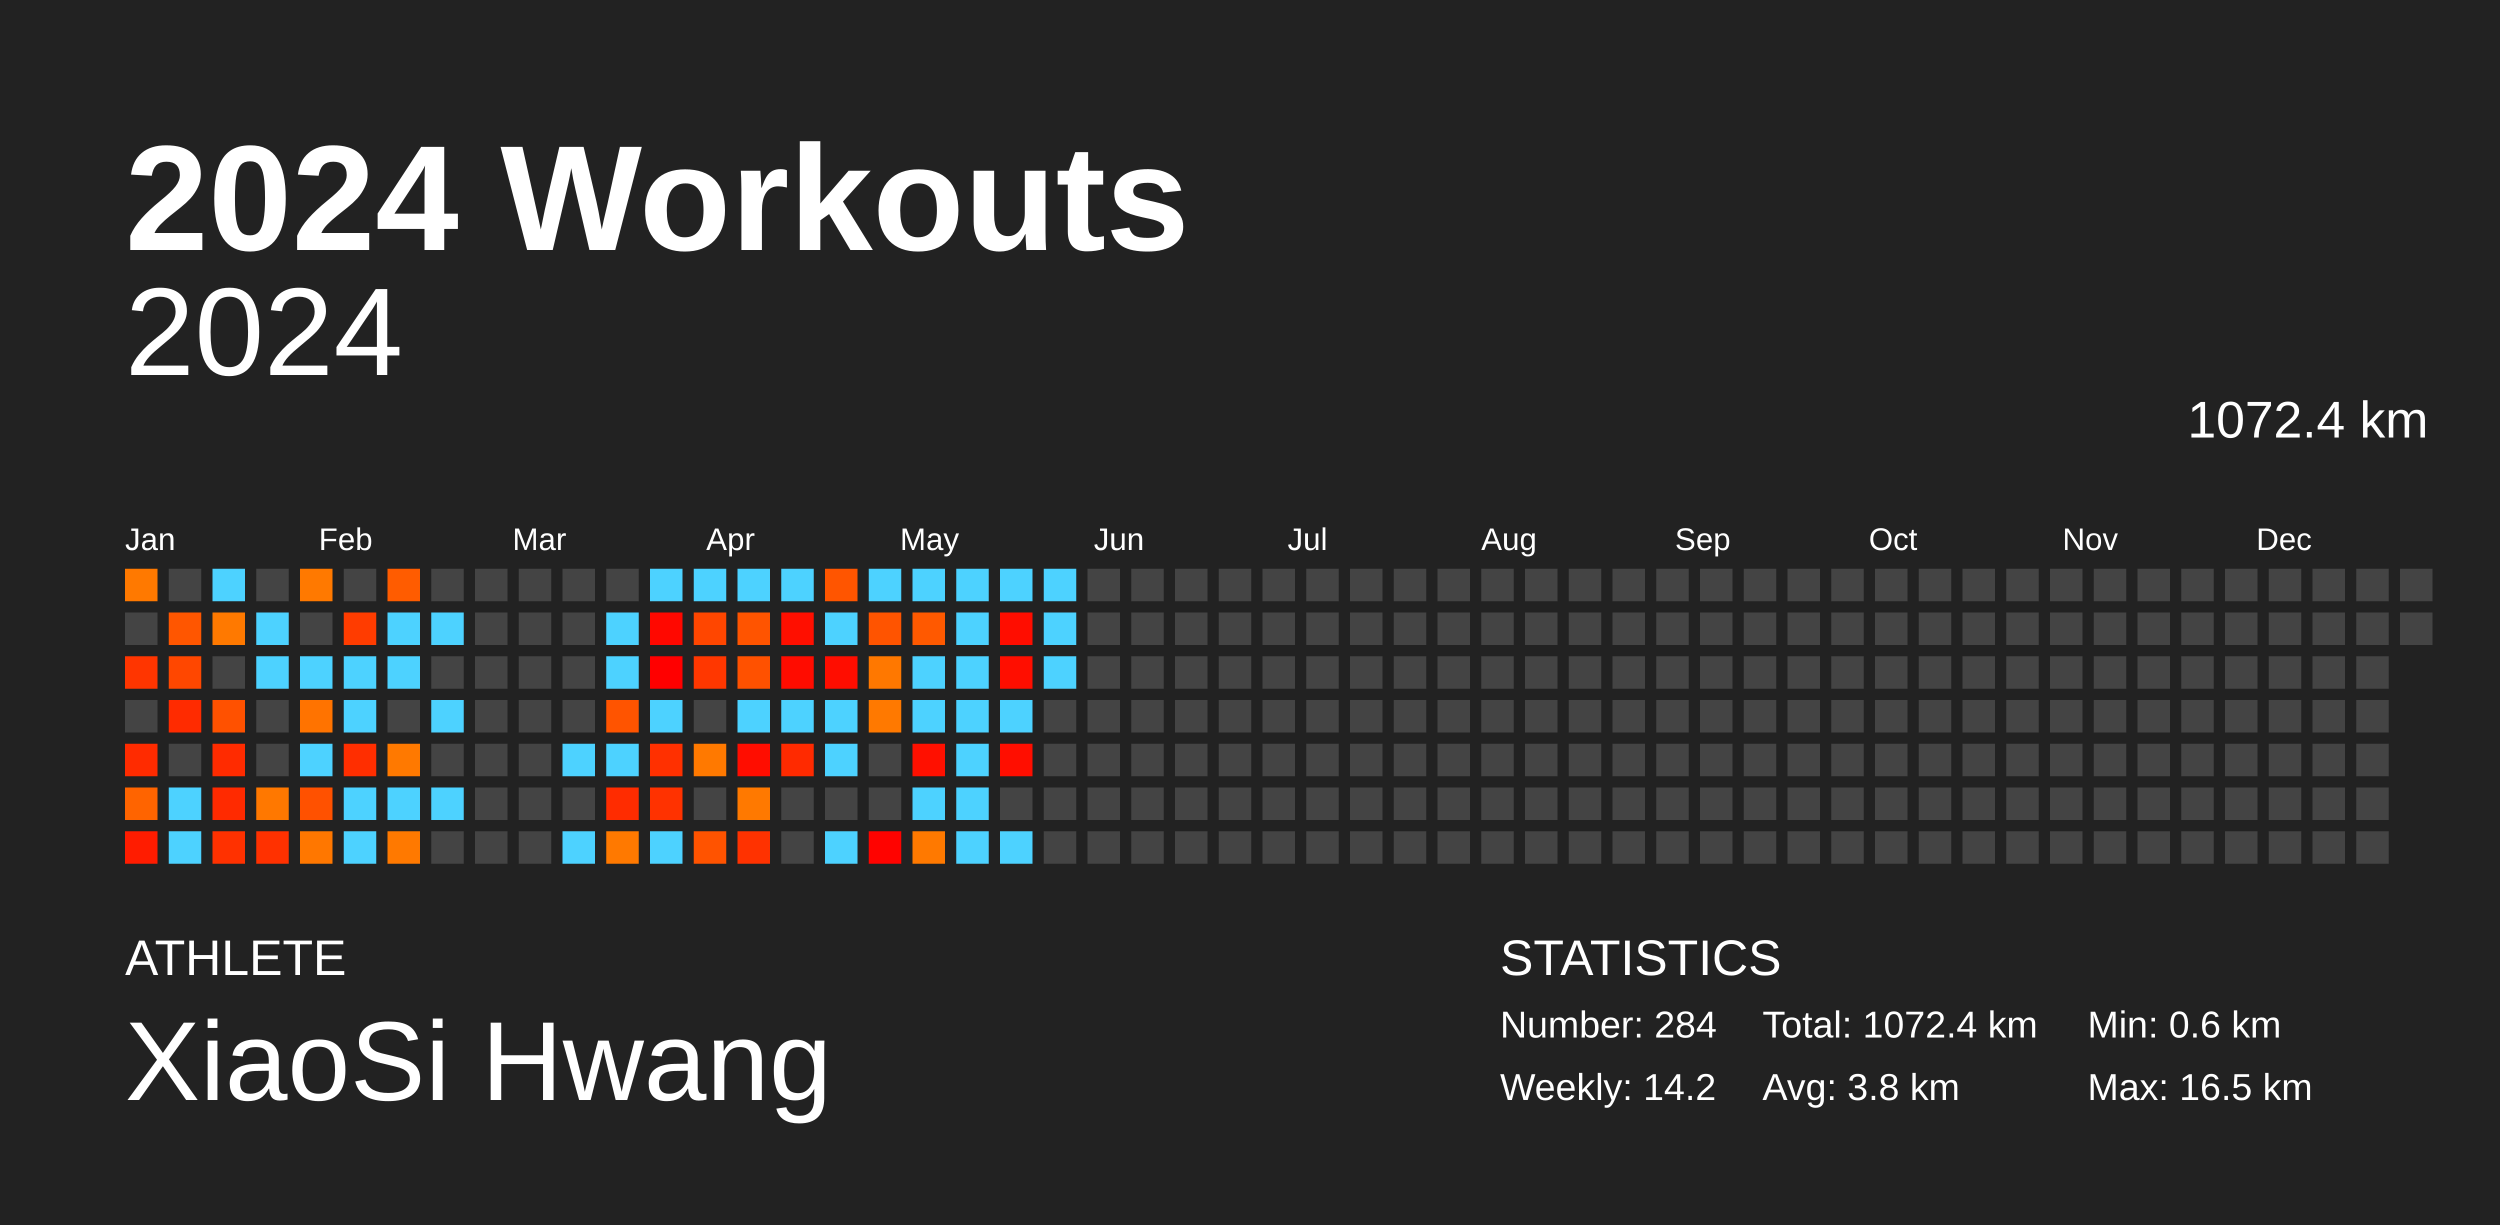
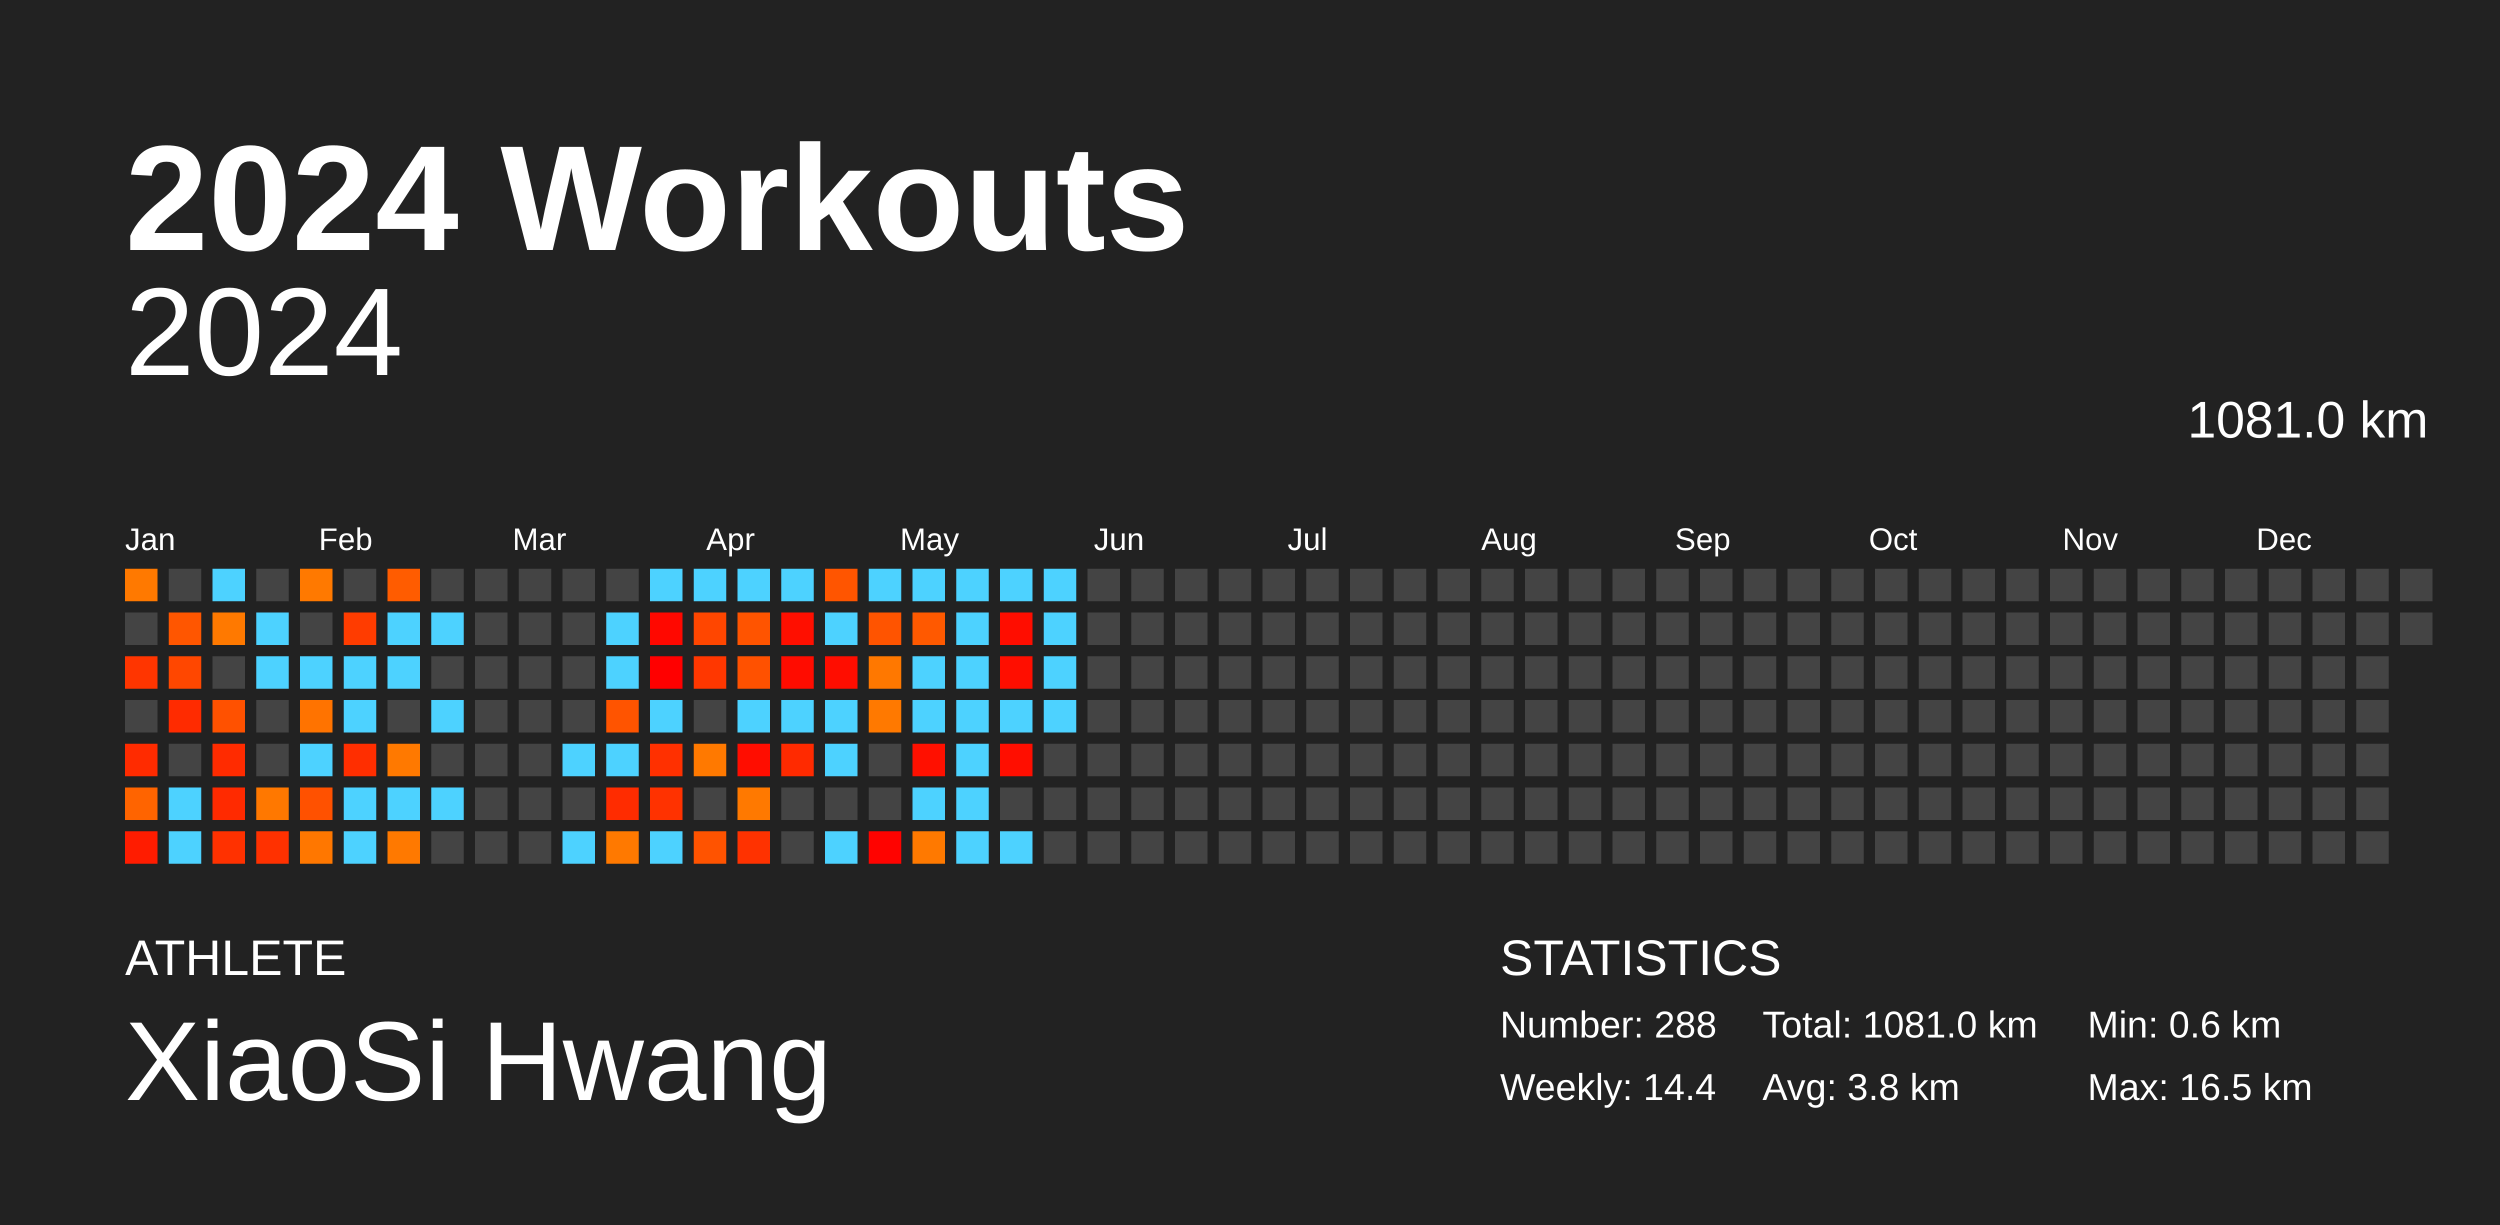
<svg xmlns="http://www.w3.org/2000/svg" baseProfile="full" height="98mm" version="1.1" viewBox="0,0,200,98" width="200mm">
  <defs />
  <rect fill="#222222" height="98" width="200" x="0" y="0" />
  <text fill="#FFFFFF" style="font-size:12px; font-family:Arial; font-weight:bold;" x="10" y="20">2024 Workouts</text>
  <text fill="#FFFFFF" style="font-size:4px; font-family:Arial" x="10" y="78">ATHLETE</text>
  <text fill="#FFFFFF" style="font-size:9px; font-family:Arial" x="10" y="88">XiaoSi Hwang</text>
  <text fill="#FFFFFF" style="font-size:4px; font-family:Arial" x="120" y="78">STATISTICS</text>
-   <text fill="#FFFFFF" style="font-size:3px; font-family:Arial" x="120" y="83">Number: 284</text>
-   <text fill="#FFFFFF" style="font-size:3px; font-family:Arial" x="120" y="88">Weekly: 14.2</text>
-   <text fill="#FFFFFF" style="font-size:3px; font-family:Arial" x="141" y="83">Total: 1072.4 km</text>
+   <text fill="#FFFFFF" style="font-size:3px; font-family:Arial" x="120" y="83">Number: 288</text>
+   <text fill="#FFFFFF" style="font-size:3px; font-family:Arial" x="120" y="88">Weekly: 14.4</text>
+   <text fill="#FFFFFF" style="font-size:3px; font-family:Arial" x="141" y="83">Total: 1081.0 km</text>
  <text fill="#FFFFFF" style="font-size:3px; font-family:Arial" x="141" y="88">Avg: 3.8 km</text>
  <text fill="#FFFFFF" style="font-size:3px; font-family:Arial" x="167" y="83">Min: 0.6 km</text>
  <text fill="#FFFFFF" style="font-size:3px; font-family:Arial" x="167" y="88">Max: 16.5 km</text>
  <text alignment-baseline="hanging" fill="#FFFFFF" style="font-size:10.0px; font-family:Arial;" x="10" y="30">2024</text>
-   <text alignment-baseline="hanging" fill="#FFFFFF" style="font-size:4.125px; font-family:Arial;" x="175" y="35">1072.4 km</text>
+   <text alignment-baseline="hanging" fill="#FFFFFF" style="font-size:4.125px; font-family:Arial;" x="175" y="35">1081.0 km</text>
  <text fill="#FFFFFF" style="font-size:2.5px; font-family:Arial" x="10.0" y="44">Jan</text>
  <text fill="#FFFFFF" style="font-size:2.5px; font-family:Arial" x="25.5" y="44">Feb</text>
  <text fill="#FFFFFF" style="font-size:2.5px; font-family:Arial" x="41.0" y="44">Mar</text>
  <text fill="#FFFFFF" style="font-size:2.5px; font-family:Arial" x="56.5" y="44">Apr</text>
  <text fill="#FFFFFF" style="font-size:2.5px; font-family:Arial" x="72.0" y="44">May</text>
  <text fill="#FFFFFF" style="font-size:2.5px; font-family:Arial" x="87.5" y="44">Jun</text>
  <text fill="#FFFFFF" style="font-size:2.5px; font-family:Arial" x="103.0" y="44">Jul</text>
  <text fill="#FFFFFF" style="font-size:2.5px; font-family:Arial" x="118.5" y="44">Aug</text>
  <text fill="#FFFFFF" style="font-size:2.5px; font-family:Arial" x="134.0" y="44">Sep</text>
  <text fill="#FFFFFF" style="font-size:2.5px; font-family:Arial" x="149.5" y="44">Oct</text>
  <text fill="#FFFFFF" style="font-size:2.5px; font-family:Arial" x="165.0" y="44">Nov</text>
  <text fill="#FFFFFF" style="font-size:2.5px; font-family:Arial" x="180.5" y="44">Dec</text>
  <rect fill="#ff7900" height="2.6" width="2.6" x="10.0" y="45.5" />
  <rect fill="#444444" height="2.6" width="2.6" x="10.0" y="49.0" />
  <rect fill="#ff3500" height="2.6" width="2.6" x="10.0" y="52.5" />
  <rect fill="#444444" height="2.6" width="2.6" x="10.0" y="56.0" />
  <rect fill="#ff2b00" height="2.6" width="2.6" x="10.0" y="59.5" />
  <rect fill="#ff6400" height="2.6" width="2.6" x="10.0" y="63.0" />
  <rect fill="#ff1c00" height="2.6" width="2.6" x="10.0" y="66.5" />
  <rect fill="#444444" height="2.6" width="2.6" x="13.5" y="45.5" />
  <rect fill="#ff5600" height="2.6" width="2.6" x="13.5" y="49.0" />
  <rect fill="#ff4700" height="2.6" width="2.6" x="13.5" y="52.5" />
  <rect fill="#ff2b00" height="2.6" width="2.6" x="13.5" y="56.0" />
  <rect fill="#444444" height="2.6" width="2.6" x="13.5" y="59.5" />
  <rect fill="#4dd2ff" height="2.6" width="2.6" x="13.5" y="63.0" />
  <rect fill="#4dd2ff" height="2.6" width="2.6" x="13.5" y="66.5" />
  <rect fill="#4dd2ff" height="2.6" width="2.6" x="17.0" y="45.5" />
  <rect fill="#ff7900" height="2.6" width="2.6" x="17.0" y="49.0" />
  <rect fill="#444444" height="2.6" width="2.6" x="17.0" y="52.5" />
  <rect fill="#ff5100" height="2.6" width="2.6" x="17.0" y="56.0" />
  <rect fill="#ff2b00" height="2.6" width="2.6" x="17.0" y="59.5" />
  <rect fill="#ff2a00" height="2.6" width="2.6" x="17.0" y="63.0" />
  <rect fill="#ff3100" height="2.6" width="2.6" x="17.0" y="66.5" />
  <rect fill="#444444" height="2.6" width="2.6" x="20.5" y="45.5" />
  <rect fill="#4dd2ff" height="2.6" width="2.6" x="20.5" y="49.0" />
  <rect fill="#4dd2ff" height="2.6" width="2.6" x="20.5" y="52.5" />
  <rect fill="#444444" height="2.6" width="2.6" x="20.5" y="56.0" />
  <rect fill="#444444" height="2.6" width="2.6" x="20.5" y="59.5" />
  <rect fill="#ff7800" height="2.6" width="2.6" x="20.5" y="63.0" />
  <rect fill="#ff3100" height="2.6" width="2.6" x="20.5" y="66.5" />
  <rect fill="#ff7900" height="2.6" width="2.6" x="24.0" y="45.5" />
  <rect fill="#444444" height="2.6" width="2.6" x="24.0" y="49.0" />
  <rect fill="#4dd2ff" height="2.6" width="2.6" x="24.0" y="52.5" />
  <rect fill="#ff7300" height="2.6" width="2.6" x="24.0" y="56.0" />
  <rect fill="#4dd2ff" height="2.6" width="2.6" x="24.0" y="59.5" />
  <rect fill="#ff5100" height="2.6" width="2.6" x="24.0" y="63.0" />
  <rect fill="#ff7700" height="2.6" width="2.6" x="24.0" y="66.5" />
  <rect fill="#444444" height="2.6" width="2.6" x="27.5" y="45.5" />
  <rect fill="#ff3c00" height="2.6" width="2.6" x="27.5" y="49.0" />
  <rect fill="#4dd2ff" height="2.6" width="2.6" x="27.5" y="52.5" />
  <rect fill="#4dd2ff" height="2.6" width="2.6" x="27.5" y="56.0" />
  <rect fill="#ff2e00" height="2.6" width="2.6" x="27.5" y="59.5" />
  <rect fill="#4dd2ff" height="2.6" width="2.6" x="27.5" y="63.0" />
  <rect fill="#4dd2ff" height="2.6" width="2.6" x="27.5" y="66.5" />
  <rect fill="#ff5c00" height="2.6" width="2.6" x="31.0" y="45.5" />
  <rect fill="#4dd2ff" height="2.6" width="2.6" x="31.0" y="49.0" />
  <rect fill="#4dd2ff" height="2.6" width="2.6" x="31.0" y="52.5" />
  <rect fill="#444444" height="2.6" width="2.6" x="31.0" y="56.0" />
  <rect fill="#ff7900" height="2.6" width="2.6" x="31.0" y="59.5" />
  <rect fill="#4dd2ff" height="2.6" width="2.6" x="31.0" y="63.0" />
  <rect fill="#ff7900" height="2.6" width="2.6" x="31.0" y="66.5" />
  <rect fill="#444444" height="2.6" width="2.6" x="34.5" y="45.5" />
  <rect fill="#4dd2ff" height="2.6" width="2.6" x="34.5" y="49.0" />
  <rect fill="#444444" height="2.6" width="2.6" x="34.5" y="52.5" />
  <rect fill="#4dd2ff" height="2.6" width="2.6" x="34.5" y="56.0" />
  <rect fill="#444444" height="2.6" width="2.6" x="34.5" y="59.5" />
  <rect fill="#4dd2ff" height="2.6" width="2.6" x="34.5" y="63.0" />
  <rect fill="#444444" height="2.6" width="2.6" x="34.5" y="66.5" />
  <rect fill="#444444" height="2.6" width="2.6" x="38.0" y="45.5" />
  <rect fill="#444444" height="2.6" width="2.6" x="38.0" y="49.0" />
  <rect fill="#444444" height="2.6" width="2.6" x="38.0" y="52.5" />
  <rect fill="#444444" height="2.6" width="2.6" x="38.0" y="56.0" />
  <rect fill="#444444" height="2.6" width="2.6" x="38.0" y="59.5" />
  <rect fill="#444444" height="2.6" width="2.6" x="38.0" y="63.0" />
  <rect fill="#444444" height="2.6" width="2.6" x="38.0" y="66.5" />
  <rect fill="#444444" height="2.6" width="2.6" x="41.5" y="45.5" />
  <rect fill="#444444" height="2.6" width="2.6" x="41.5" y="49.0" />
  <rect fill="#444444" height="2.6" width="2.6" x="41.5" y="52.5" />
  <rect fill="#444444" height="2.6" width="2.6" x="41.5" y="56.0" />
  <rect fill="#444444" height="2.6" width="2.6" x="41.5" y="59.5" />
  <rect fill="#444444" height="2.6" width="2.6" x="41.5" y="63.0" />
  <rect fill="#444444" height="2.6" width="2.6" x="41.5" y="66.5" />
  <rect fill="#444444" height="2.6" width="2.6" x="45.0" y="45.5" />
  <rect fill="#444444" height="2.6" width="2.6" x="45.0" y="49.0" />
  <rect fill="#444444" height="2.6" width="2.6" x="45.0" y="52.5" />
  <rect fill="#444444" height="2.6" width="2.6" x="45.0" y="56.0" />
  <rect fill="#4dd2ff" height="2.6" width="2.6" x="45.0" y="59.5" />
  <rect fill="#444444" height="2.6" width="2.6" x="45.0" y="63.0" />
  <rect fill="#4dd2ff" height="2.6" width="2.6" x="45.0" y="66.5" />
  <rect fill="#444444" height="2.6" width="2.6" x="48.5" y="45.5" />
  <rect fill="#4dd2ff" height="2.6" width="2.6" x="48.5" y="49.0" />
  <rect fill="#4dd2ff" height="2.6" width="2.6" x="48.5" y="52.5" />
  <rect fill="#ff5400" height="2.6" width="2.6" x="48.5" y="56.0" />
  <rect fill="#4dd2ff" height="2.6" width="2.6" x="48.5" y="59.5" />
  <rect fill="#ff2c00" height="2.6" width="2.6" x="48.5" y="63.0" />
  <rect fill="#ff7900" height="2.6" width="2.6" x="48.5" y="66.5" />
  <rect fill="#4dd2ff" height="2.6" width="2.6" x="52.0" y="45.5" />
  <rect fill="#ff0800" height="2.6" width="2.6" x="52.0" y="49.0" />
  <rect fill="#ff0000" height="2.6" width="2.6" x="52.0" y="52.5" />
  <rect fill="#4dd2ff" height="2.6" width="2.6" x="52.0" y="56.0" />
  <rect fill="#ff3000" height="2.6" width="2.6" x="52.0" y="59.5" />
  <rect fill="#ff3200" height="2.6" width="2.6" x="52.0" y="63.0" />
  <rect fill="#4dd2ff" height="2.6" width="2.6" x="52.0" y="66.5" />
  <rect fill="#4dd2ff" height="2.6" width="2.6" x="55.5" y="45.5" />
  <rect fill="#ff4600" height="2.6" width="2.6" x="55.5" y="49.0" />
  <rect fill="#ff3700" height="2.6" width="2.6" x="55.5" y="52.5" />
  <rect fill="#444444" height="2.6" width="2.6" x="55.5" y="56.0" />
  <rect fill="#ff7900" height="2.6" width="2.6" x="55.5" y="59.5" />
  <rect fill="#444444" height="2.6" width="2.6" x="55.5" y="63.0" />
  <rect fill="#ff5300" height="2.6" width="2.6" x="55.5" y="66.5" />
  <rect fill="#4dd2ff" height="2.6" width="2.6" x="59.0" y="45.5" />
  <rect fill="#ff5400" height="2.6" width="2.6" x="59.0" y="49.0" />
  <rect fill="#ff5100" height="2.6" width="2.6" x="59.0" y="52.5" />
  <rect fill="#4dd2ff" height="2.6" width="2.6" x="59.0" y="56.0" />
  <rect fill="#ff0d00" height="2.6" width="2.6" x="59.0" y="59.5" />
  <rect fill="#ff7900" height="2.6" width="2.6" x="59.0" y="63.0" />
  <rect fill="#ff3200" height="2.6" width="2.6" x="59.0" y="66.5" />
  <rect fill="#4dd2ff" height="2.6" width="2.6" x="62.5" y="45.5" />
  <rect fill="#ff0f00" height="2.6" width="2.6" x="62.5" y="49.0" />
  <rect fill="#ff0c00" height="2.6" width="2.6" x="62.5" y="52.5" />
  <rect fill="#4dd2ff" height="2.6" width="2.6" x="62.5" y="56.0" />
  <rect fill="#ff2a00" height="2.6" width="2.6" x="62.5" y="59.5" />
  <rect fill="#444444" height="2.6" width="2.6" x="62.5" y="63.0" />
  <rect fill="#444444" height="2.6" width="2.6" x="62.5" y="66.5" />
  <rect fill="#ff5500" height="2.6" width="2.6" x="66.0" y="45.5" />
  <rect fill="#4dd2ff" height="2.6" width="2.6" x="66.0" y="49.0" />
  <rect fill="#ff0d00" height="2.6" width="2.6" x="66.0" y="52.5" />
  <rect fill="#4dd2ff" height="2.6" width="2.6" x="66.0" y="56.0" />
  <rect fill="#4dd2ff" height="2.6" width="2.6" x="66.0" y="59.5" />
  <rect fill="#444444" height="2.6" width="2.6" x="66.0" y="63.0" />
  <rect fill="#4dd2ff" height="2.6" width="2.6" x="66.0" y="66.5" />
  <rect fill="#4dd2ff" height="2.6" width="2.6" x="69.5" y="45.5" />
  <rect fill="#ff5400" height="2.6" width="2.6" x="69.5" y="49.0" />
  <rect fill="#ff7800" height="2.6" width="2.6" x="69.5" y="52.5" />
  <rect fill="#ff7900" height="2.6" width="2.6" x="69.5" y="56.0" />
  <rect fill="#444444" height="2.6" width="2.6" x="69.5" y="59.5" />
  <rect fill="#444444" height="2.6" width="2.6" x="69.5" y="63.0" />
  <rect fill="#ff0300" height="2.6" width="2.6" x="69.5" y="66.5" />
  <rect fill="#4dd2ff" height="2.6" width="2.6" x="73.0" y="45.5" />
  <rect fill="#ff5900" height="2.6" width="2.6" x="73.0" y="49.0" />
  <rect fill="#4dd2ff" height="2.6" width="2.6" x="73.0" y="52.5" />
  <rect fill="#4dd2ff" height="2.6" width="2.6" x="73.0" y="56.0" />
  <rect fill="#ff1000" height="2.6" width="2.6" x="73.0" y="59.5" />
  <rect fill="#4dd2ff" height="2.6" width="2.6" x="73.0" y="63.0" />
  <rect fill="#ff7900" height="2.6" width="2.6" x="73.0" y="66.5" />
  <rect fill="#4dd2ff" height="2.6" width="2.6" x="76.5" y="45.5" />
  <rect fill="#4dd2ff" height="2.6" width="2.6" x="76.5" y="49.0" />
  <rect fill="#4dd2ff" height="2.6" width="2.6" x="76.5" y="52.5" />
  <rect fill="#4dd2ff" height="2.6" width="2.6" x="76.5" y="56.0" />
  <rect fill="#4dd2ff" height="2.6" width="2.6" x="76.5" y="59.5" />
  <rect fill="#4dd2ff" height="2.6" width="2.6" x="76.5" y="63.0" />
  <rect fill="#4dd2ff" height="2.6" width="2.6" x="76.5" y="66.5" />
  <rect fill="#4dd2ff" height="2.6" width="2.6" x="80.0" y="45.5" />
  <rect fill="#ff0d00" height="2.6" width="2.6" x="80.0" y="49.0" />
  <rect fill="#ff0e00" height="2.6" width="2.6" x="80.0" y="52.5" />
  <rect fill="#4dd2ff" height="2.6" width="2.6" x="80.0" y="56.0" />
  <rect fill="#ff0e00" height="2.6" width="2.6" x="80.0" y="59.5" />
  <rect fill="#444444" height="2.6" width="2.6" x="80.0" y="63.0" />
  <rect fill="#4dd2ff" height="2.6" width="2.6" x="80.0" y="66.5" />
  <rect fill="#4dd2ff" height="2.6" width="2.6" x="83.5" y="45.5" />
  <rect fill="#4dd2ff" height="2.6" width="2.6" x="83.5" y="49.0" />
  <rect fill="#4dd2ff" height="2.6" width="2.6" x="83.5" y="52.5" />
-   <rect fill="#444444" height="2.6" width="2.6" x="83.5" y="56.0" />
+   <rect fill="#4dd2ff" height="2.6" width="2.6" x="83.5" y="56.0" />
  <rect fill="#444444" height="2.6" width="2.6" x="83.5" y="59.5" />
  <rect fill="#444444" height="2.6" width="2.6" x="83.5" y="63.0" />
  <rect fill="#444444" height="2.6" width="2.6" x="83.5" y="66.5" />
  <rect fill="#444444" height="2.6" width="2.6" x="87.0" y="45.5" />
  <rect fill="#444444" height="2.6" width="2.6" x="87.0" y="49.0" />
  <rect fill="#444444" height="2.6" width="2.6" x="87.0" y="52.5" />
  <rect fill="#444444" height="2.6" width="2.6" x="87.0" y="56.0" />
  <rect fill="#444444" height="2.6" width="2.6" x="87.0" y="59.5" />
  <rect fill="#444444" height="2.6" width="2.6" x="87.0" y="63.0" />
  <rect fill="#444444" height="2.6" width="2.6" x="87.0" y="66.5" />
  <rect fill="#444444" height="2.6" width="2.6" x="90.5" y="45.5" />
  <rect fill="#444444" height="2.6" width="2.6" x="90.5" y="49.0" />
  <rect fill="#444444" height="2.6" width="2.6" x="90.5" y="52.5" />
  <rect fill="#444444" height="2.6" width="2.6" x="90.5" y="56.0" />
  <rect fill="#444444" height="2.6" width="2.6" x="90.5" y="59.5" />
  <rect fill="#444444" height="2.6" width="2.6" x="90.5" y="63.0" />
  <rect fill="#444444" height="2.6" width="2.6" x="90.5" y="66.5" />
  <rect fill="#444444" height="2.6" width="2.6" x="94.0" y="45.5" />
  <rect fill="#444444" height="2.6" width="2.6" x="94.0" y="49.0" />
  <rect fill="#444444" height="2.6" width="2.6" x="94.0" y="52.5" />
  <rect fill="#444444" height="2.6" width="2.6" x="94.0" y="56.0" />
  <rect fill="#444444" height="2.6" width="2.6" x="94.0" y="59.5" />
  <rect fill="#444444" height="2.6" width="2.6" x="94.0" y="63.0" />
  <rect fill="#444444" height="2.6" width="2.6" x="94.0" y="66.5" />
  <rect fill="#444444" height="2.6" width="2.6" x="97.5" y="45.5" />
  <rect fill="#444444" height="2.6" width="2.6" x="97.5" y="49.0" />
  <rect fill="#444444" height="2.6" width="2.6" x="97.5" y="52.5" />
  <rect fill="#444444" height="2.6" width="2.6" x="97.5" y="56.0" />
  <rect fill="#444444" height="2.6" width="2.6" x="97.5" y="59.5" />
  <rect fill="#444444" height="2.6" width="2.6" x="97.5" y="63.0" />
  <rect fill="#444444" height="2.6" width="2.6" x="97.5" y="66.5" />
  <rect fill="#444444" height="2.6" width="2.6" x="101.0" y="45.5" />
  <rect fill="#444444" height="2.6" width="2.6" x="101.0" y="49.0" />
  <rect fill="#444444" height="2.6" width="2.6" x="101.0" y="52.5" />
  <rect fill="#444444" height="2.6" width="2.6" x="101.0" y="56.0" />
  <rect fill="#444444" height="2.6" width="2.6" x="101.0" y="59.5" />
  <rect fill="#444444" height="2.6" width="2.6" x="101.0" y="63.0" />
  <rect fill="#444444" height="2.6" width="2.6" x="101.0" y="66.5" />
  <rect fill="#444444" height="2.6" width="2.6" x="104.5" y="45.5" />
  <rect fill="#444444" height="2.6" width="2.6" x="104.5" y="49.0" />
  <rect fill="#444444" height="2.6" width="2.6" x="104.5" y="52.5" />
  <rect fill="#444444" height="2.6" width="2.6" x="104.5" y="56.0" />
  <rect fill="#444444" height="2.6" width="2.6" x="104.5" y="59.5" />
  <rect fill="#444444" height="2.6" width="2.6" x="104.5" y="63.0" />
  <rect fill="#444444" height="2.6" width="2.6" x="104.5" y="66.5" />
  <rect fill="#444444" height="2.6" width="2.6" x="108.0" y="45.5" />
  <rect fill="#444444" height="2.6" width="2.6" x="108.0" y="49.0" />
  <rect fill="#444444" height="2.6" width="2.6" x="108.0" y="52.5" />
  <rect fill="#444444" height="2.6" width="2.6" x="108.0" y="56.0" />
  <rect fill="#444444" height="2.6" width="2.6" x="108.0" y="59.5" />
  <rect fill="#444444" height="2.6" width="2.6" x="108.0" y="63.0" />
  <rect fill="#444444" height="2.6" width="2.6" x="108.0" y="66.5" />
  <rect fill="#444444" height="2.6" width="2.6" x="111.5" y="45.5" />
  <rect fill="#444444" height="2.6" width="2.6" x="111.5" y="49.0" />
  <rect fill="#444444" height="2.6" width="2.6" x="111.5" y="52.5" />
  <rect fill="#444444" height="2.6" width="2.6" x="111.5" y="56.0" />
  <rect fill="#444444" height="2.6" width="2.6" x="111.5" y="59.5" />
  <rect fill="#444444" height="2.6" width="2.6" x="111.5" y="63.0" />
  <rect fill="#444444" height="2.6" width="2.6" x="111.5" y="66.5" />
  <rect fill="#444444" height="2.6" width="2.6" x="115.0" y="45.5" />
  <rect fill="#444444" height="2.6" width="2.6" x="115.0" y="49.0" />
  <rect fill="#444444" height="2.6" width="2.6" x="115.0" y="52.5" />
  <rect fill="#444444" height="2.6" width="2.6" x="115.0" y="56.0" />
  <rect fill="#444444" height="2.6" width="2.6" x="115.0" y="59.5" />
  <rect fill="#444444" height="2.6" width="2.6" x="115.0" y="63.0" />
  <rect fill="#444444" height="2.6" width="2.6" x="115.0" y="66.5" />
  <rect fill="#444444" height="2.6" width="2.6" x="118.5" y="45.5" />
  <rect fill="#444444" height="2.6" width="2.6" x="118.5" y="49.0" />
  <rect fill="#444444" height="2.6" width="2.6" x="118.5" y="52.5" />
  <rect fill="#444444" height="2.6" width="2.6" x="118.5" y="56.0" />
  <rect fill="#444444" height="2.6" width="2.6" x="118.5" y="59.5" />
  <rect fill="#444444" height="2.6" width="2.6" x="118.5" y="63.0" />
  <rect fill="#444444" height="2.6" width="2.6" x="118.5" y="66.5" />
  <rect fill="#444444" height="2.6" width="2.6" x="122.0" y="45.5" />
  <rect fill="#444444" height="2.6" width="2.6" x="122.0" y="49.0" />
  <rect fill="#444444" height="2.6" width="2.6" x="122.0" y="52.5" />
  <rect fill="#444444" height="2.6" width="2.6" x="122.0" y="56.0" />
  <rect fill="#444444" height="2.6" width="2.6" x="122.0" y="59.5" />
  <rect fill="#444444" height="2.6" width="2.6" x="122.0" y="63.0" />
  <rect fill="#444444" height="2.6" width="2.6" x="122.0" y="66.5" />
  <rect fill="#444444" height="2.6" width="2.6" x="125.5" y="45.5" />
  <rect fill="#444444" height="2.6" width="2.6" x="125.5" y="49.0" />
  <rect fill="#444444" height="2.6" width="2.6" x="125.5" y="52.5" />
  <rect fill="#444444" height="2.6" width="2.6" x="125.5" y="56.0" />
  <rect fill="#444444" height="2.6" width="2.6" x="125.5" y="59.5" />
  <rect fill="#444444" height="2.6" width="2.6" x="125.5" y="63.0" />
  <rect fill="#444444" height="2.6" width="2.6" x="125.5" y="66.5" />
  <rect fill="#444444" height="2.6" width="2.6" x="129.0" y="45.5" />
  <rect fill="#444444" height="2.6" width="2.6" x="129.0" y="49.0" />
  <rect fill="#444444" height="2.6" width="2.6" x="129.0" y="52.5" />
  <rect fill="#444444" height="2.6" width="2.6" x="129.0" y="56.0" />
  <rect fill="#444444" height="2.6" width="2.6" x="129.0" y="59.5" />
  <rect fill="#444444" height="2.6" width="2.6" x="129.0" y="63.0" />
  <rect fill="#444444" height="2.6" width="2.6" x="129.0" y="66.5" />
  <rect fill="#444444" height="2.6" width="2.6" x="132.5" y="45.5" />
  <rect fill="#444444" height="2.6" width="2.6" x="132.5" y="49.0" />
  <rect fill="#444444" height="2.6" width="2.6" x="132.5" y="52.5" />
  <rect fill="#444444" height="2.6" width="2.6" x="132.5" y="56.0" />
  <rect fill="#444444" height="2.6" width="2.6" x="132.5" y="59.5" />
  <rect fill="#444444" height="2.6" width="2.6" x="132.5" y="63.0" />
  <rect fill="#444444" height="2.6" width="2.6" x="132.5" y="66.5" />
  <rect fill="#444444" height="2.6" width="2.6" x="136.0" y="45.5" />
  <rect fill="#444444" height="2.6" width="2.6" x="136.0" y="49.0" />
  <rect fill="#444444" height="2.6" width="2.6" x="136.0" y="52.5" />
  <rect fill="#444444" height="2.6" width="2.6" x="136.0" y="56.0" />
  <rect fill="#444444" height="2.6" width="2.6" x="136.0" y="59.5" />
  <rect fill="#444444" height="2.6" width="2.6" x="136.0" y="63.0" />
  <rect fill="#444444" height="2.6" width="2.6" x="136.0" y="66.5" />
  <rect fill="#444444" height="2.6" width="2.6" x="139.5" y="45.5" />
  <rect fill="#444444" height="2.6" width="2.6" x="139.5" y="49.0" />
  <rect fill="#444444" height="2.6" width="2.6" x="139.5" y="52.5" />
  <rect fill="#444444" height="2.6" width="2.6" x="139.5" y="56.0" />
  <rect fill="#444444" height="2.6" width="2.6" x="139.5" y="59.5" />
  <rect fill="#444444" height="2.6" width="2.6" x="139.5" y="63.0" />
  <rect fill="#444444" height="2.6" width="2.6" x="139.5" y="66.5" />
  <rect fill="#444444" height="2.6" width="2.6" x="143.0" y="45.5" />
  <rect fill="#444444" height="2.6" width="2.6" x="143.0" y="49.0" />
  <rect fill="#444444" height="2.6" width="2.6" x="143.0" y="52.5" />
  <rect fill="#444444" height="2.6" width="2.6" x="143.0" y="56.0" />
  <rect fill="#444444" height="2.6" width="2.6" x="143.0" y="59.5" />
  <rect fill="#444444" height="2.6" width="2.6" x="143.0" y="63.0" />
  <rect fill="#444444" height="2.6" width="2.6" x="143.0" y="66.5" />
  <rect fill="#444444" height="2.6" width="2.6" x="146.5" y="45.5" />
  <rect fill="#444444" height="2.6" width="2.6" x="146.5" y="49.0" />
  <rect fill="#444444" height="2.6" width="2.6" x="146.5" y="52.5" />
  <rect fill="#444444" height="2.6" width="2.6" x="146.5" y="56.0" />
  <rect fill="#444444" height="2.6" width="2.6" x="146.5" y="59.5" />
  <rect fill="#444444" height="2.6" width="2.6" x="146.5" y="63.0" />
  <rect fill="#444444" height="2.6" width="2.6" x="146.5" y="66.5" />
  <rect fill="#444444" height="2.6" width="2.6" x="150.0" y="45.5" />
  <rect fill="#444444" height="2.6" width="2.6" x="150.0" y="49.0" />
  <rect fill="#444444" height="2.6" width="2.6" x="150.0" y="52.5" />
  <rect fill="#444444" height="2.6" width="2.6" x="150.0" y="56.0" />
  <rect fill="#444444" height="2.6" width="2.6" x="150.0" y="59.5" />
  <rect fill="#444444" height="2.6" width="2.6" x="150.0" y="63.0" />
  <rect fill="#444444" height="2.6" width="2.6" x="150.0" y="66.5" />
  <rect fill="#444444" height="2.6" width="2.6" x="153.5" y="45.5" />
  <rect fill="#444444" height="2.6" width="2.6" x="153.5" y="49.0" />
  <rect fill="#444444" height="2.6" width="2.6" x="153.5" y="52.5" />
  <rect fill="#444444" height="2.6" width="2.6" x="153.5" y="56.0" />
  <rect fill="#444444" height="2.6" width="2.6" x="153.5" y="59.5" />
  <rect fill="#444444" height="2.6" width="2.6" x="153.5" y="63.0" />
  <rect fill="#444444" height="2.6" width="2.6" x="153.5" y="66.5" />
  <rect fill="#444444" height="2.6" width="2.6" x="157.0" y="45.5" />
  <rect fill="#444444" height="2.6" width="2.6" x="157.0" y="49.0" />
  <rect fill="#444444" height="2.6" width="2.6" x="157.0" y="52.5" />
  <rect fill="#444444" height="2.6" width="2.6" x="157.0" y="56.0" />
  <rect fill="#444444" height="2.6" width="2.6" x="157.0" y="59.5" />
  <rect fill="#444444" height="2.6" width="2.6" x="157.0" y="63.0" />
  <rect fill="#444444" height="2.6" width="2.6" x="157.0" y="66.5" />
  <rect fill="#444444" height="2.6" width="2.6" x="160.5" y="45.5" />
  <rect fill="#444444" height="2.6" width="2.6" x="160.5" y="49.0" />
  <rect fill="#444444" height="2.6" width="2.6" x="160.5" y="52.5" />
  <rect fill="#444444" height="2.6" width="2.6" x="160.5" y="56.0" />
  <rect fill="#444444" height="2.6" width="2.6" x="160.5" y="59.5" />
  <rect fill="#444444" height="2.6" width="2.6" x="160.5" y="63.0" />
  <rect fill="#444444" height="2.6" width="2.6" x="160.5" y="66.5" />
  <rect fill="#444444" height="2.6" width="2.6" x="164.0" y="45.5" />
  <rect fill="#444444" height="2.6" width="2.6" x="164.0" y="49.0" />
  <rect fill="#444444" height="2.6" width="2.6" x="164.0" y="52.5" />
  <rect fill="#444444" height="2.6" width="2.6" x="164.0" y="56.0" />
  <rect fill="#444444" height="2.6" width="2.6" x="164.0" y="59.5" />
  <rect fill="#444444" height="2.6" width="2.6" x="164.0" y="63.0" />
  <rect fill="#444444" height="2.6" width="2.6" x="164.0" y="66.5" />
  <rect fill="#444444" height="2.6" width="2.6" x="167.5" y="45.5" />
  <rect fill="#444444" height="2.6" width="2.6" x="167.5" y="49.0" />
  <rect fill="#444444" height="2.6" width="2.6" x="167.5" y="52.5" />
  <rect fill="#444444" height="2.6" width="2.6" x="167.5" y="56.0" />
  <rect fill="#444444" height="2.6" width="2.6" x="167.5" y="59.5" />
  <rect fill="#444444" height="2.6" width="2.6" x="167.5" y="63.0" />
  <rect fill="#444444" height="2.6" width="2.6" x="167.5" y="66.5" />
  <rect fill="#444444" height="2.6" width="2.6" x="171.0" y="45.5" />
  <rect fill="#444444" height="2.6" width="2.6" x="171.0" y="49.0" />
  <rect fill="#444444" height="2.6" width="2.6" x="171.0" y="52.5" />
  <rect fill="#444444" height="2.6" width="2.6" x="171.0" y="56.0" />
  <rect fill="#444444" height="2.6" width="2.6" x="171.0" y="59.5" />
  <rect fill="#444444" height="2.6" width="2.6" x="171.0" y="63.0" />
  <rect fill="#444444" height="2.6" width="2.6" x="171.0" y="66.5" />
  <rect fill="#444444" height="2.6" width="2.6" x="174.5" y="45.5" />
  <rect fill="#444444" height="2.6" width="2.6" x="174.5" y="49.0" />
  <rect fill="#444444" height="2.6" width="2.6" x="174.5" y="52.5" />
  <rect fill="#444444" height="2.6" width="2.6" x="174.5" y="56.0" />
  <rect fill="#444444" height="2.6" width="2.6" x="174.5" y="59.5" />
  <rect fill="#444444" height="2.6" width="2.6" x="174.5" y="63.0" />
  <rect fill="#444444" height="2.6" width="2.6" x="174.5" y="66.5" />
  <rect fill="#444444" height="2.6" width="2.6" x="178.0" y="45.5" />
  <rect fill="#444444" height="2.6" width="2.6" x="178.0" y="49.0" />
  <rect fill="#444444" height="2.6" width="2.6" x="178.0" y="52.5" />
  <rect fill="#444444" height="2.6" width="2.6" x="178.0" y="56.0" />
  <rect fill="#444444" height="2.6" width="2.6" x="178.0" y="59.5" />
  <rect fill="#444444" height="2.6" width="2.6" x="178.0" y="63.0" />
  <rect fill="#444444" height="2.6" width="2.6" x="178.0" y="66.5" />
  <rect fill="#444444" height="2.6" width="2.6" x="181.5" y="45.5" />
  <rect fill="#444444" height="2.6" width="2.6" x="181.5" y="49.0" />
  <rect fill="#444444" height="2.6" width="2.6" x="181.5" y="52.5" />
  <rect fill="#444444" height="2.6" width="2.6" x="181.5" y="56.0" />
  <rect fill="#444444" height="2.6" width="2.6" x="181.5" y="59.5" />
  <rect fill="#444444" height="2.6" width="2.6" x="181.5" y="63.0" />
  <rect fill="#444444" height="2.6" width="2.6" x="181.5" y="66.5" />
  <rect fill="#444444" height="2.6" width="2.6" x="185.0" y="45.5" />
  <rect fill="#444444" height="2.6" width="2.6" x="185.0" y="49.0" />
  <rect fill="#444444" height="2.6" width="2.6" x="185.0" y="52.5" />
  <rect fill="#444444" height="2.6" width="2.6" x="185.0" y="56.0" />
  <rect fill="#444444" height="2.6" width="2.6" x="185.0" y="59.5" />
  <rect fill="#444444" height="2.6" width="2.6" x="185.0" y="63.0" />
  <rect fill="#444444" height="2.6" width="2.6" x="185.0" y="66.5" />
  <rect fill="#444444" height="2.6" width="2.6" x="188.5" y="45.5" />
  <rect fill="#444444" height="2.6" width="2.6" x="188.5" y="49.0" />
  <rect fill="#444444" height="2.6" width="2.6" x="188.5" y="52.5" />
  <rect fill="#444444" height="2.6" width="2.6" x="188.5" y="56.0" />
  <rect fill="#444444" height="2.6" width="2.6" x="188.5" y="59.5" />
  <rect fill="#444444" height="2.6" width="2.6" x="188.5" y="63.0" />
  <rect fill="#444444" height="2.6" width="2.6" x="188.5" y="66.5" />
  <rect fill="#444444" height="2.6" width="2.6" x="192.0" y="45.5" />
  <rect fill="#444444" height="2.6" width="2.6" x="192.0" y="49.0" />
</svg>
